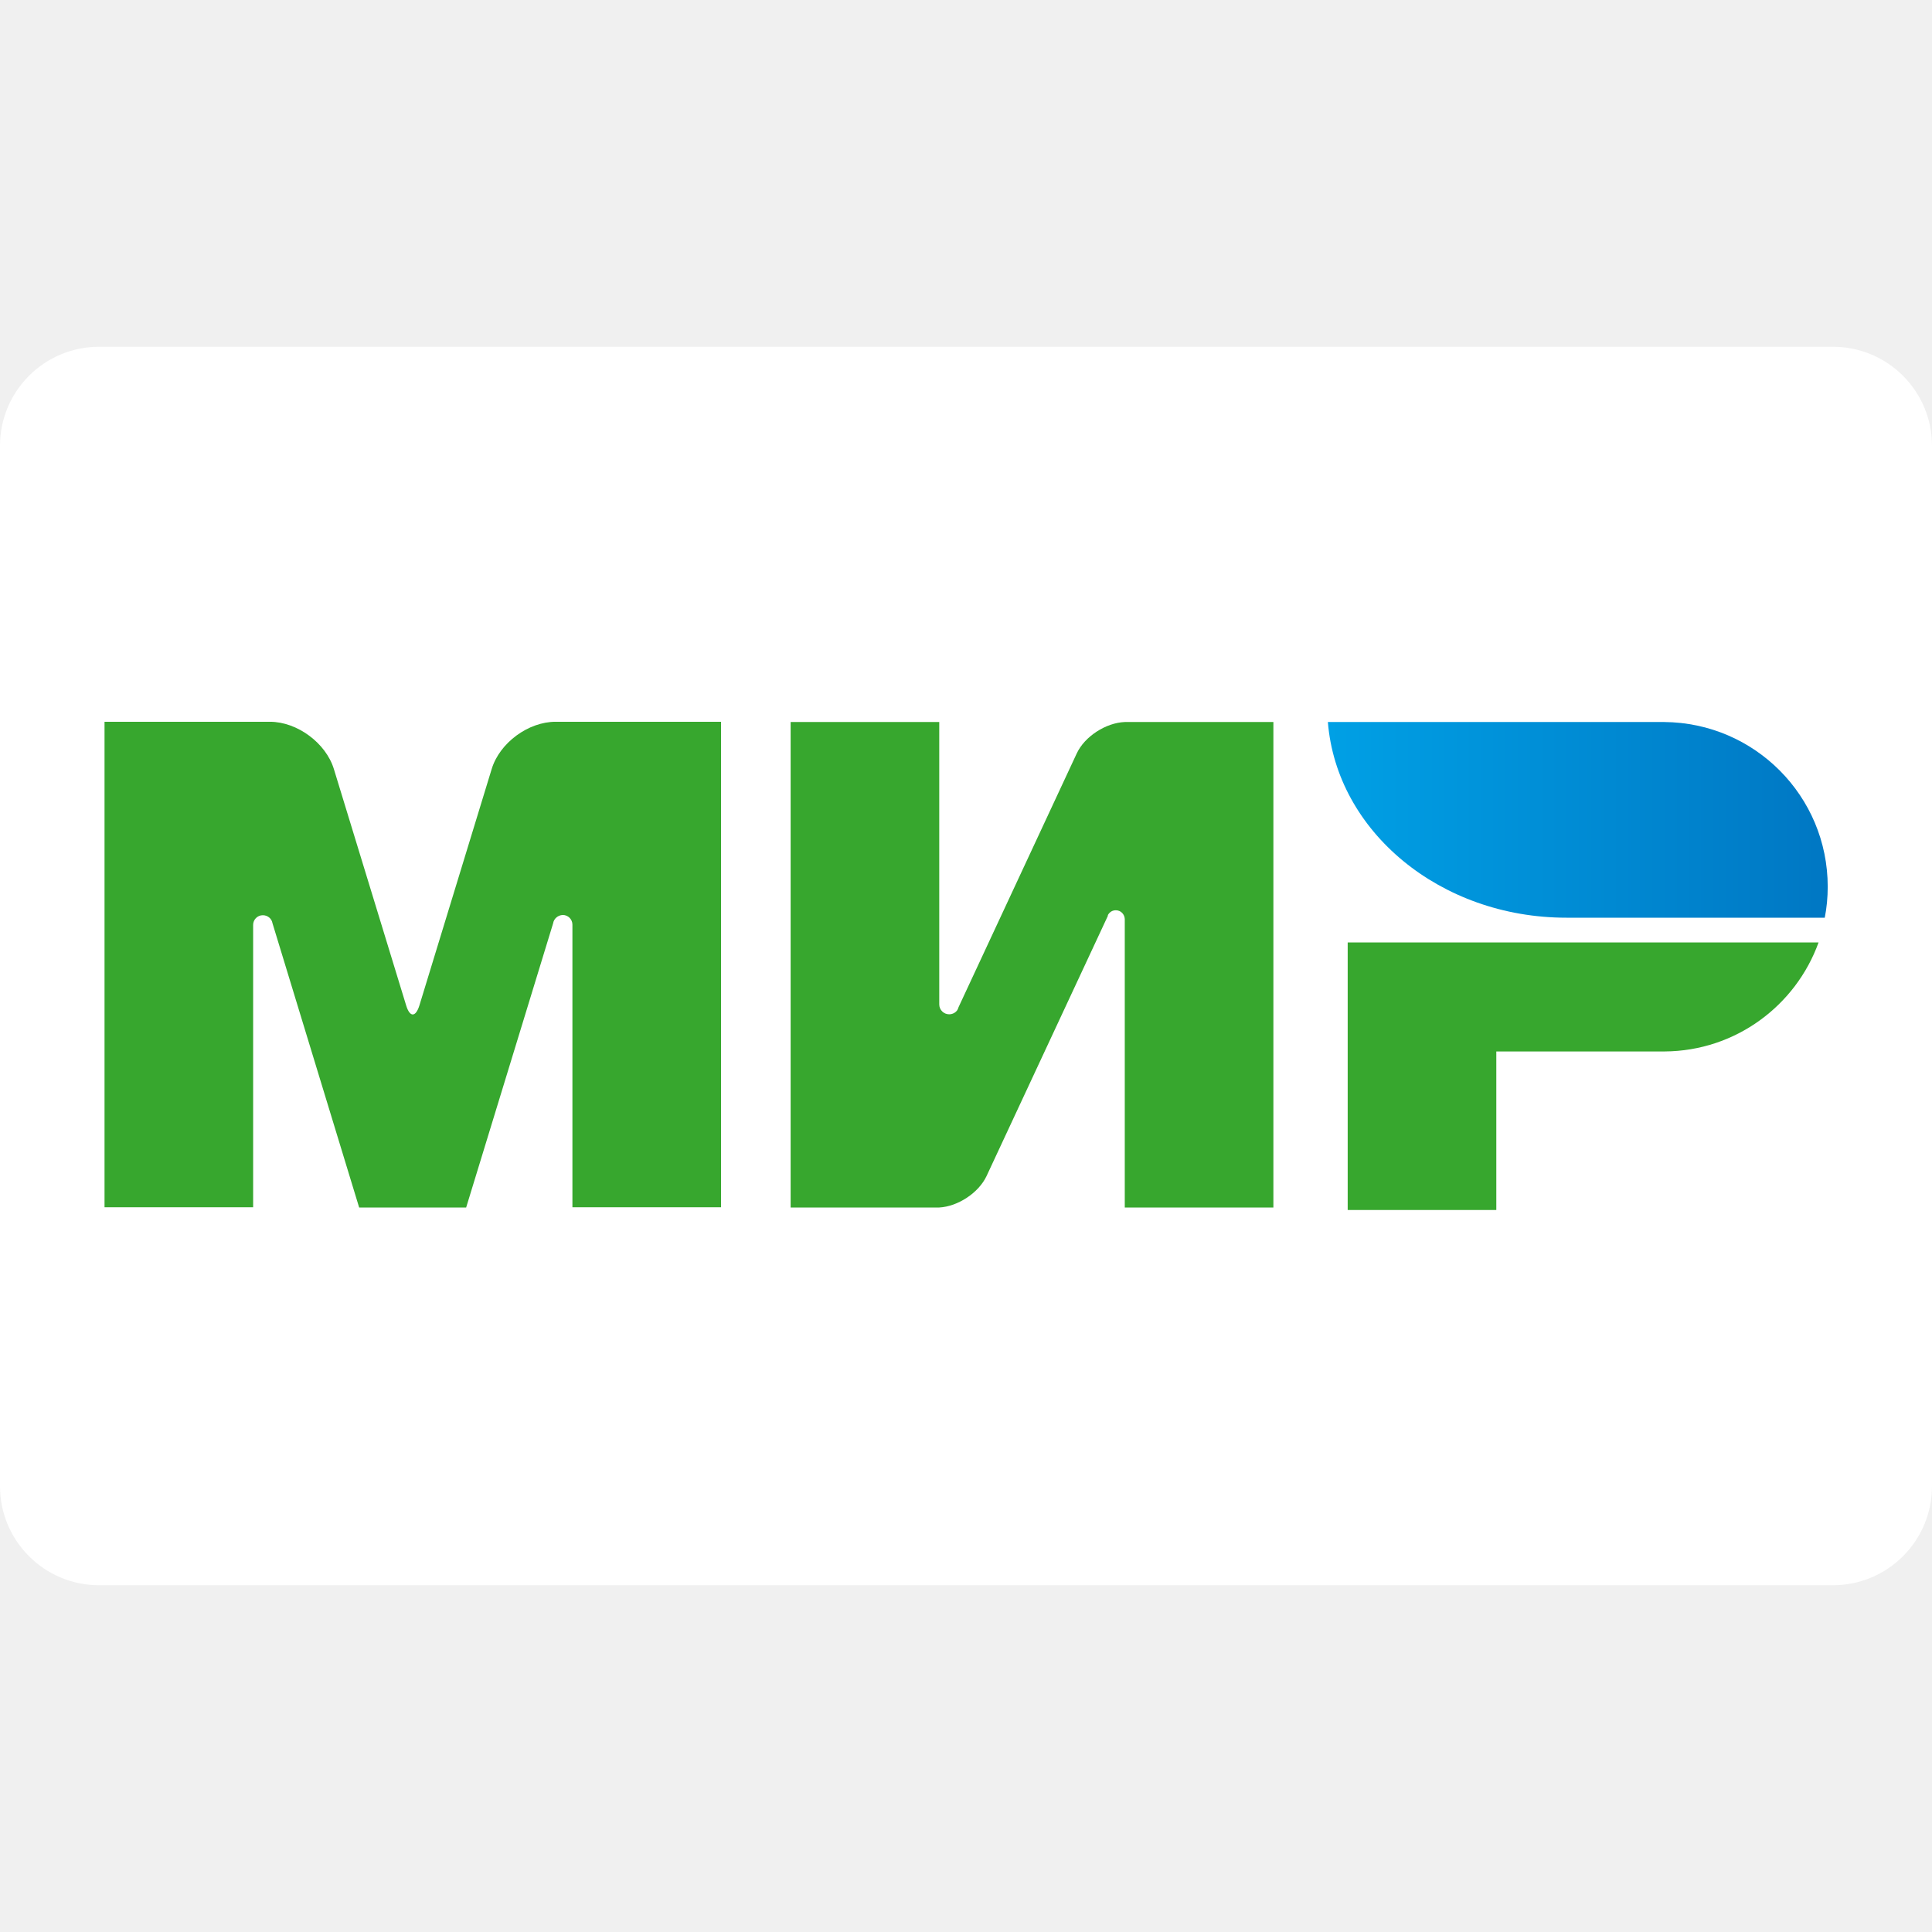
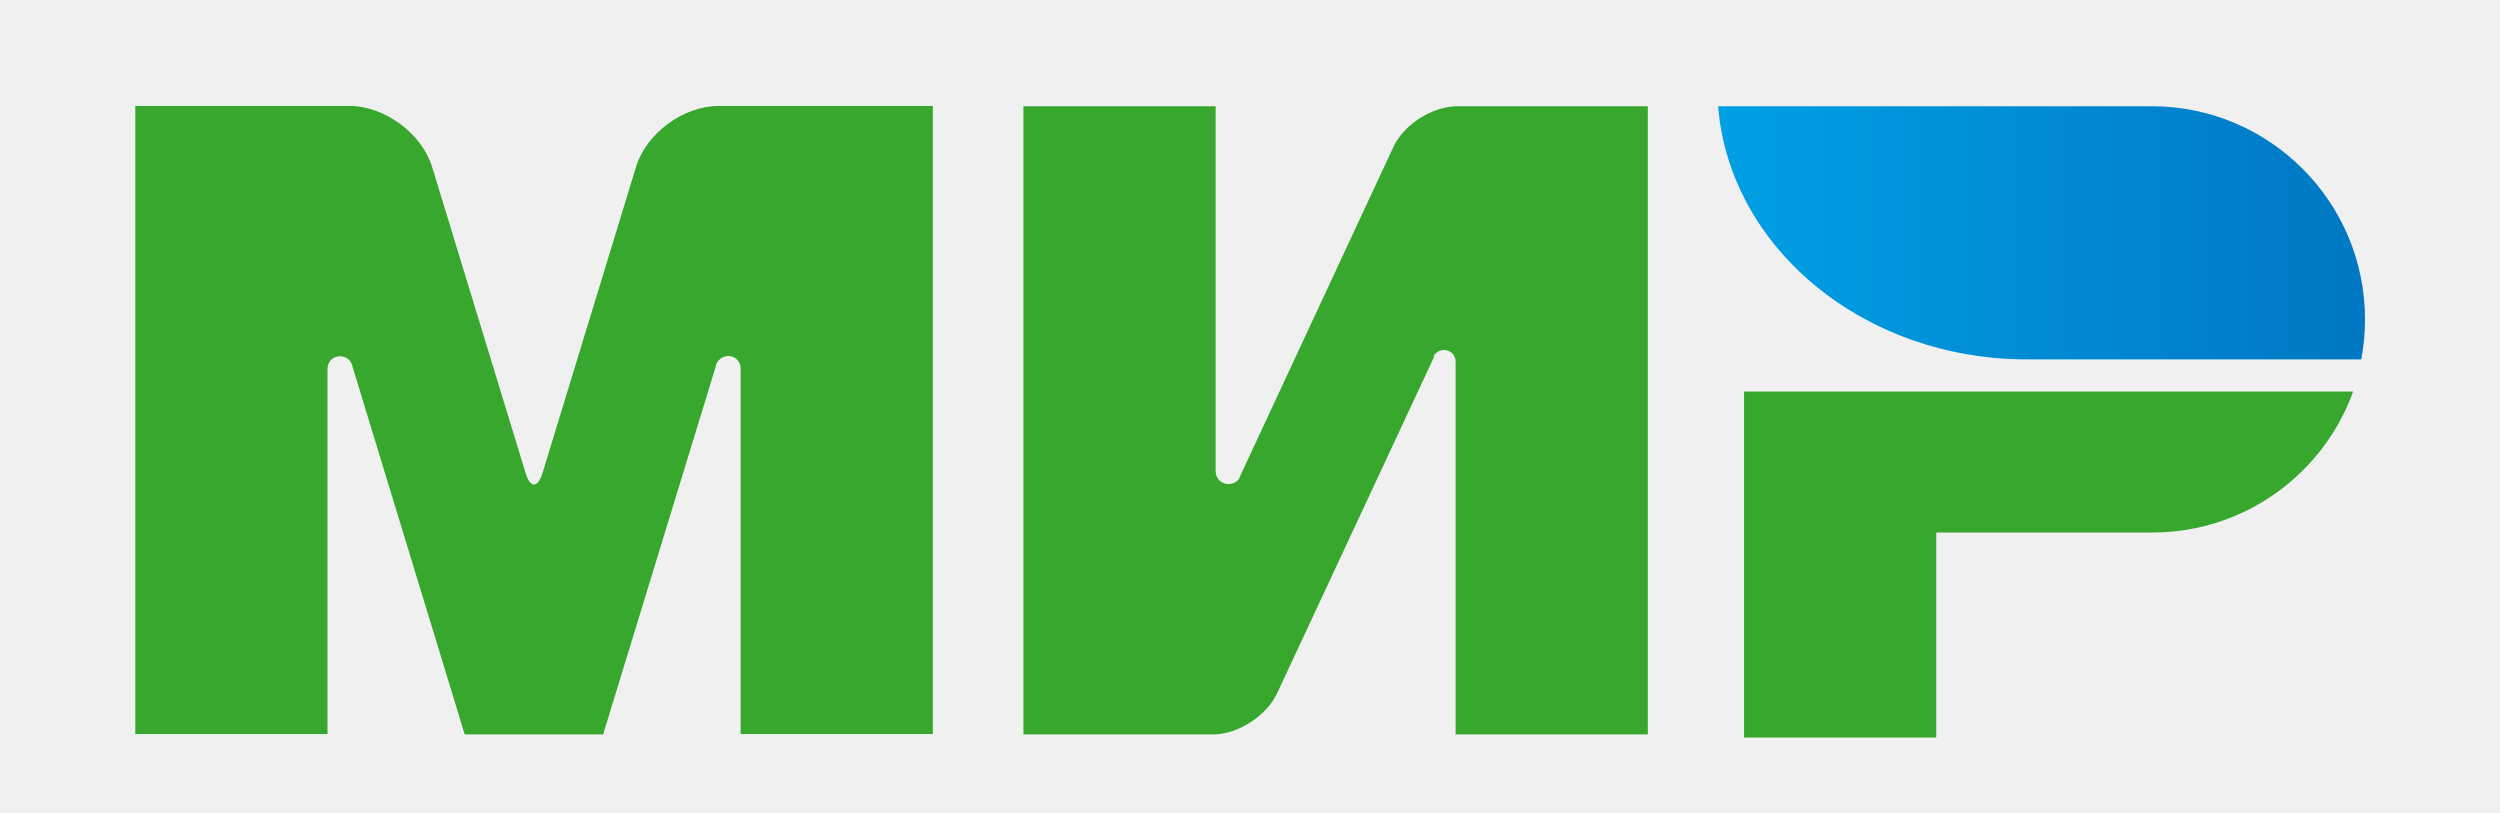
- <svg xmlns="http://www.w3.org/2000/svg" height="800px" width="800px" version="1.1" id="Layer_1" viewBox="0 0 780 500" xml:space="preserve">
+ <svg xmlns="http://www.w3.org/2000/svg" version="1.1" id="Layer_1" x="0px" y="0px" viewBox="0 0 800 260" style="enable-background:new 0 0 800 260;" xml:space="preserve">
  <style type="text/css">
- 	.st0{fill:#FFFFFF;}
- 	.st1{fill:#37A72E;}
- 	.st2{fill:url(#Combined-Shape_4_);}
+ 	.st0{fill:#37A72E;}
+ 	.st1{fill:url(#Combined-Shape_4_);}
</style>
-   <path class="st0" d="M40,0h700c22.1,0,40,17.9,40,40v420c0,22.1-17.9,40-40,40H40c-22.1,0-40-17.9-40-40V40C0,17.9,17.9,0,40,0z" />
  <g id="Page-1">
    <g id="Artboard" transform="translate(-91, -154)">
      <g id="Group" transform="translate(91, 154)">
-         <path id="Combined-Shape" class="st1" d="M544.1,240.5v108h60v-64h68c28.6-0.2,52.9-18.5,62.1-44H544.1z" />
-         <linearGradient id="Combined-Shape_4_" gradientUnits="userSpaceOnUse" x1="362.405" y1="275.431" x2="363.405" y2="275.431" gradientTransform="matrix(201.7633 0 0 -79 -72583.844 21950.025)">
+         <path id="Combined-Shape" class="st0" d="M558.1,125.3V236h61.5v-65.6h69.7c29.3-0.2,54.3-19,63.7-45.1H558.1z" />
+         <linearGradient id="Combined-Shape_4_" gradientUnits="userSpaceOnUse" x1="551.486" y1="138.088" x2="552.487" y2="138.088" gradientTransform="matrix(206.9367 0 0 81.0256 -113572.953 -11114.205)">
          <stop offset="0" style="stop-color:#00A0E5" />
          <stop offset="1" style="stop-color:#0077C3" />
        </linearGradient>
-         <path id="Combined-Shape_1_" class="st2" d="M536.1,151.5c3.5,44.1,45.3,79,96.3,79c0.2,0,104.3,0,104.3,0     c0.8-4,1.2-8.2,1.2-12.5c0-36.6-29.5-66.2-66-66.5L536.1,151.5z" />
-         <path id="Combined-Shape_2_" class="st1" d="M447.3,229.4l0-0.1L447.3,229.4c0.7-1.2,1.8-1.9,3.2-1.9c2,0,3.5,1.6,3.6,3.5l0,0     v116.5h60v-196h-60c-7.6,0.3-16.2,5.8-19.4,12.7L387,266.6c-0.1,0.4-0.3,0.8-0.5,1.2l0,0l0,0c-0.7,1-1.9,1.7-3.3,1.7     c-2.2,0-4-1.8-4-4v-114h-60v196h60v0c7.5-0.4,15.9-5.9,19.1-12.7l49-105.1C447.2,229.6,447.3,229.5,447.3,229.4L447.3,229.4z" />
-         <path id="Combined-Shape_3_" class="st1" d="M223.3,232.8l-35.1,114.7H145L110,232.7c-0.3-1.8-1.9-3.2-3.9-3.2     c-2.2,0-3.9,1.8-3.9,3.9c0,0,0,0,0,0l0,114h-60v-196h51.5H109c11,0,22.6,8.6,25.8,19.1l29.2,95.5c1.5,4.8,3.8,4.7,5.3,0     l29.2-95.5c3.2-10.6,14.8-19.1,25.8-19.1h15.3h51.5v196h-60v-114c0,0,0,0,0-0.1c0-2.2-1.8-3.9-3.9-3.9     C225.2,229.5,223.6,230.9,223.3,232.8L223.3,232.8z" />
+         <path id="Combined-Shape_1_" class="st1" d="M549.8,34c3.6,45.2,46.5,81,98.8,81c0.2,0,107,0,107,0c0.8-4.1,1.2-8.4,1.2-12.8     c0-37.5-30.3-67.9-67.7-68.2H549.8z" />
+         <path id="Combined-Shape_2_" class="st0" d="M458.8,113.9v-0.1V113.9c0.7-1.2,1.8-1.9,3.3-1.9c2.1,0,3.6,1.6,3.7,3.6l0,0V235     h61.5V34h-61.5c-7.8,0.3-16.6,5.9-19.9,13l-48.9,105c-0.1,0.4-0.3,0.8-0.5,1.2l0,0l0,0c-0.7,1-1.9,1.7-3.4,1.7     c-2.3,0-4.1-1.8-4.1-4.1V34h-61.5v201h61.5l0,0c7.7-0.4,16.3-6.1,19.6-13l50.3-107.8C458.7,114.1,458.8,114,458.8,113.9     L458.8,113.9z" />
+         <path id="Combined-Shape_3_" class="st0" d="M229,117.4L193,235h-44.3l-35.9-117.7c-0.3-1.8-1.9-3.3-4-3.3c-2.3,0-4,1.8-4,4l0,0     v116.9H43.3v-201h52.8h15.7c11.3,0,23.2,8.8,26.5,19.6l29.9,97.9c1.5,4.9,3.9,4.8,5.4,0l29.9-97.9c3.3-10.9,15.2-19.6,26.5-19.6     h15.7h52.8v201H237V118c0,0,0,0,0-0.1c0-2.3-1.8-4-4-4C231,114,229.3,115.4,229,117.4L229,117.4z" />
      </g>
    </g>
  </g>
</svg>
